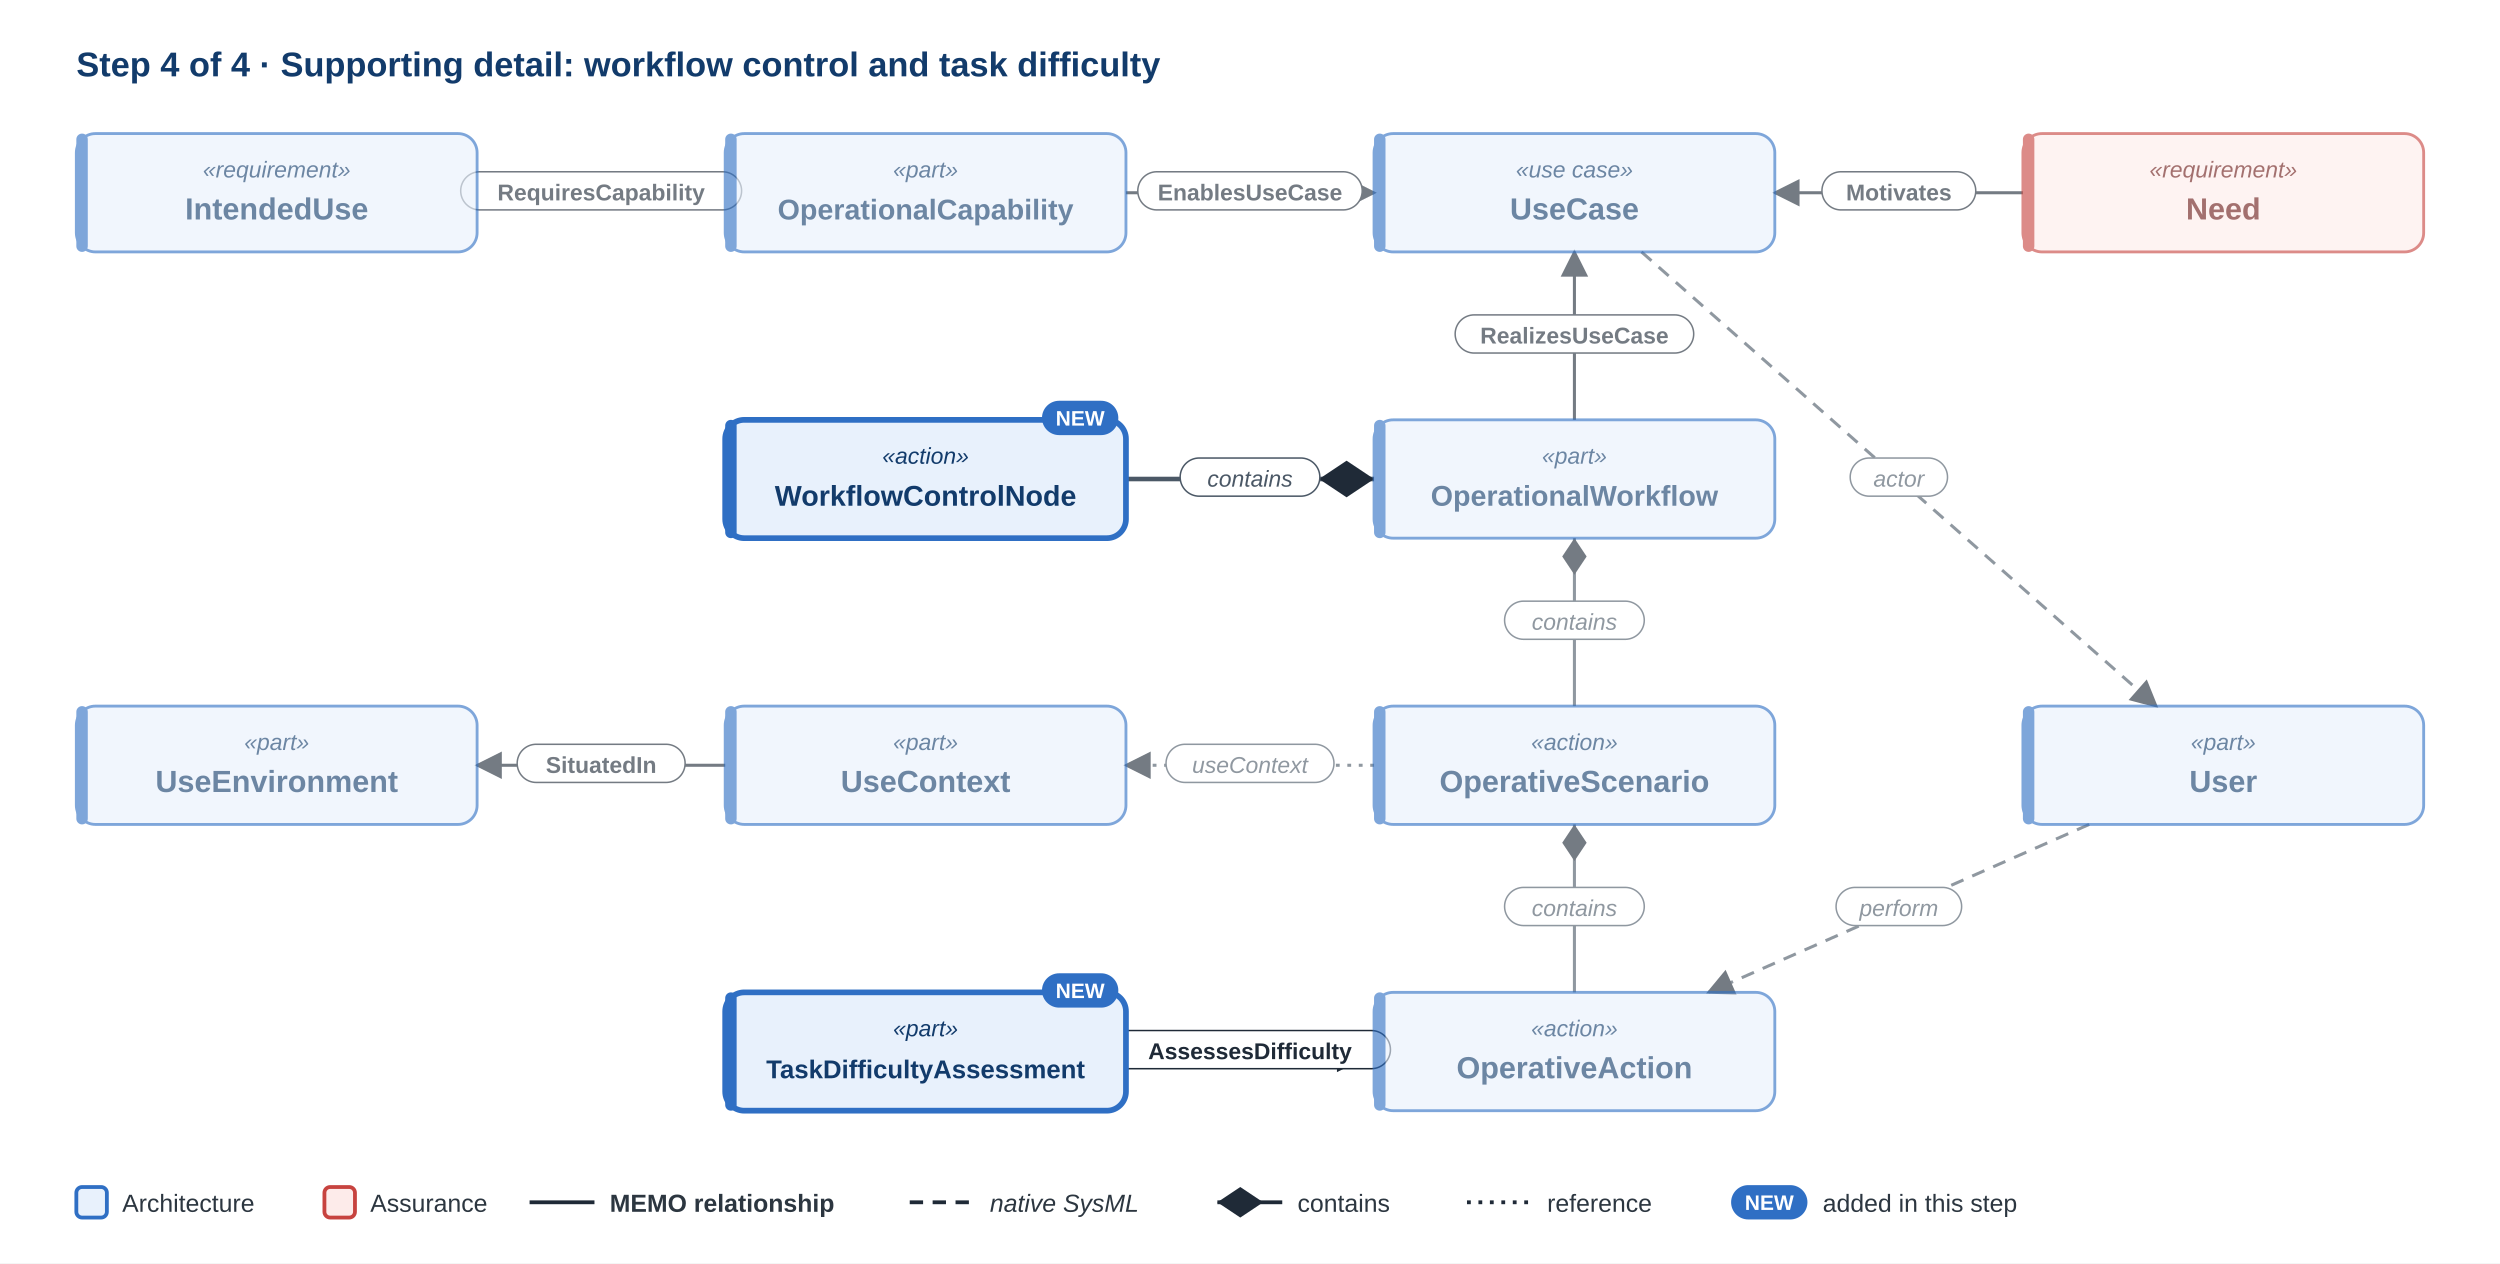
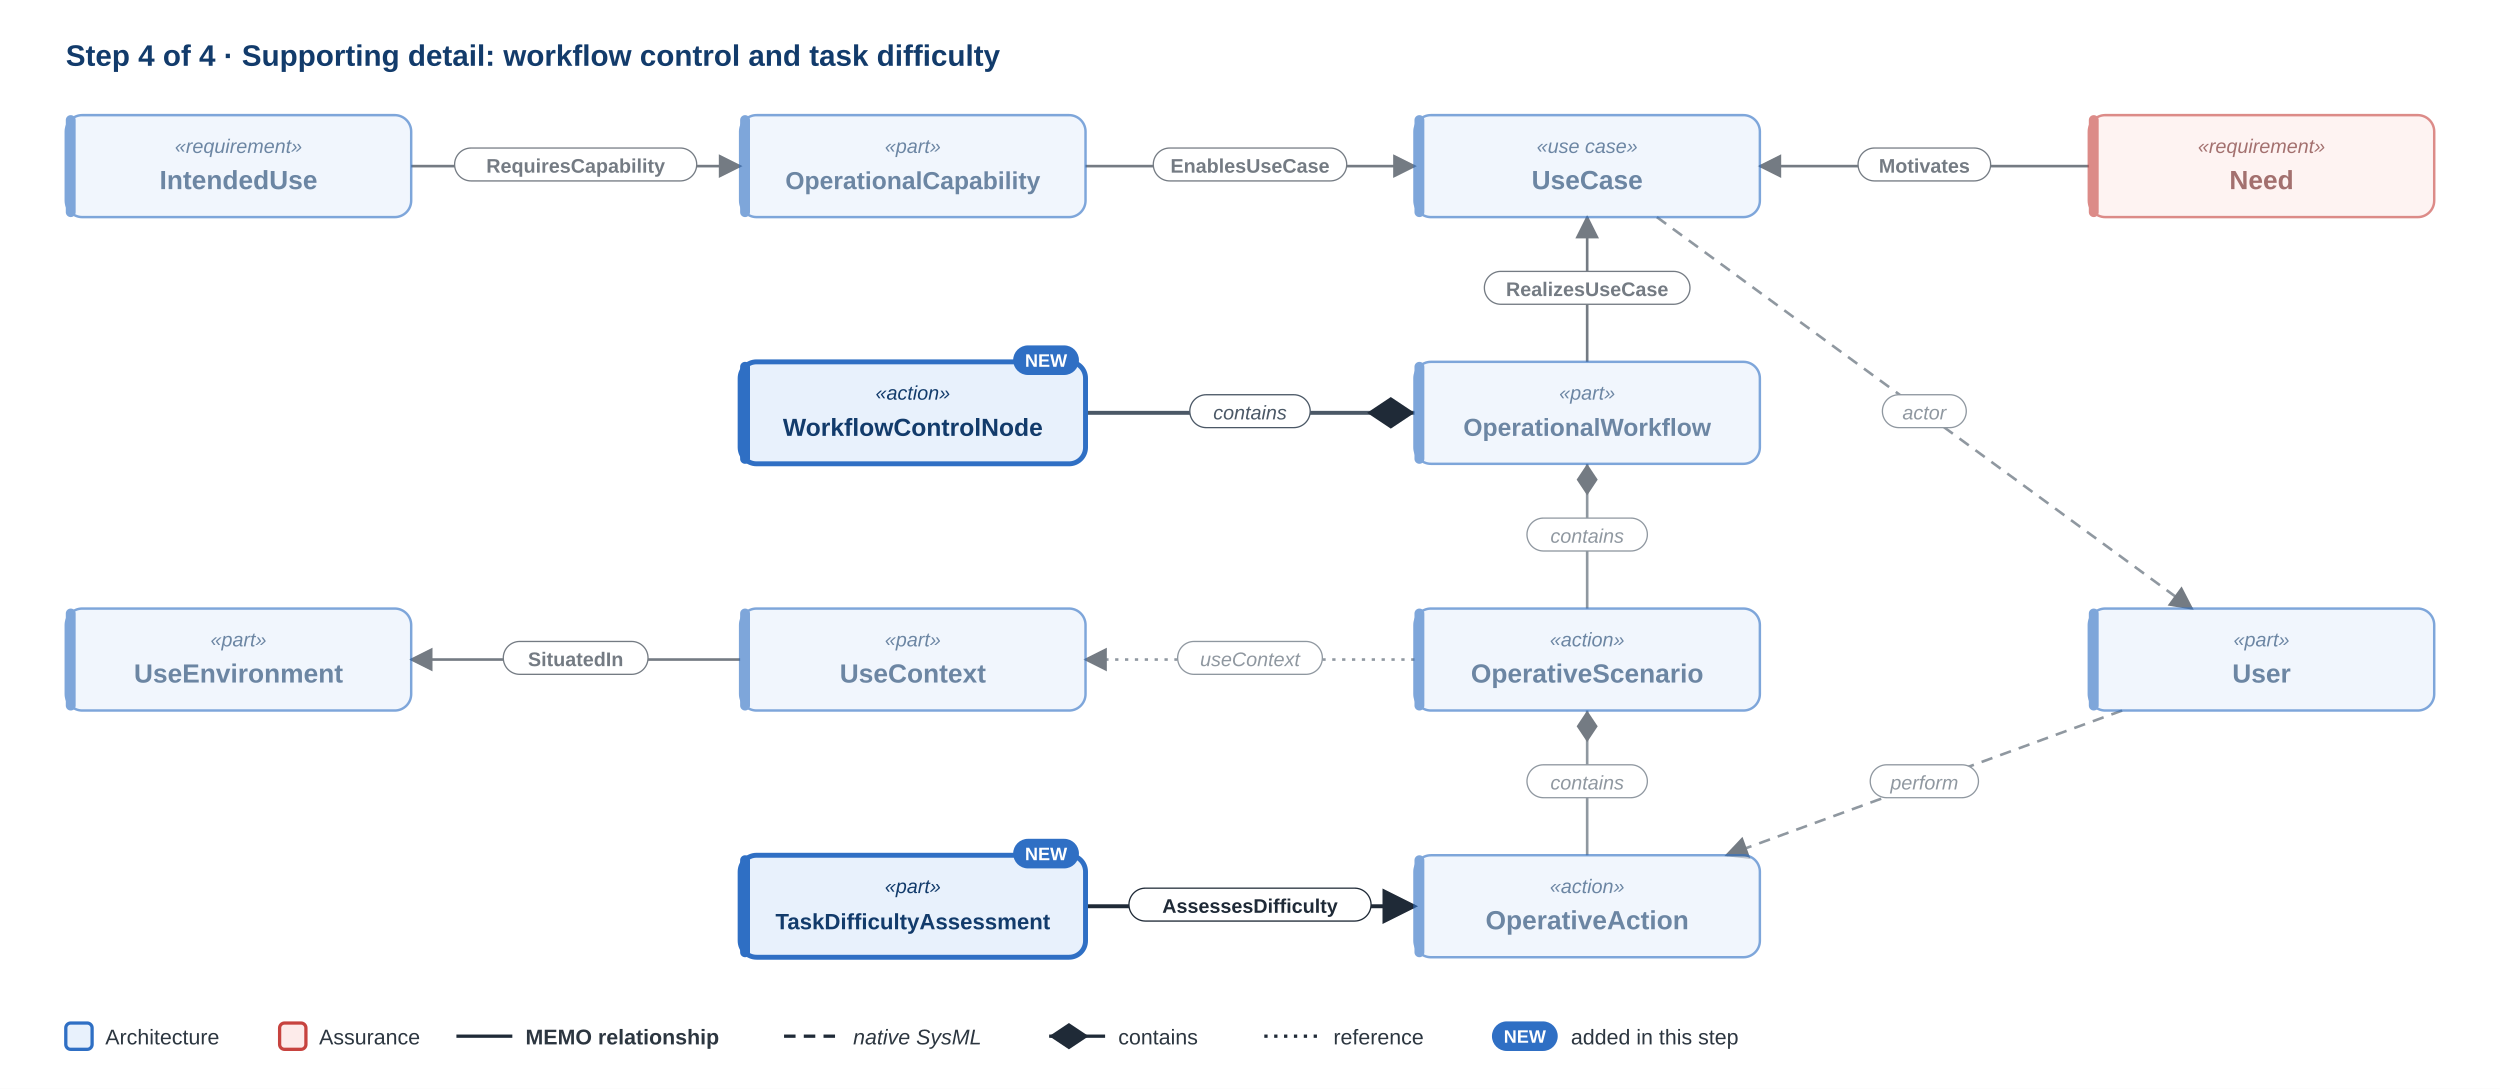
- <svg xmlns="http://www.w3.org/2000/svg" viewBox="0 0 1310 662" width="1310" height="662" font-family="Nunito, 'Segoe UI', Arial, sans-serif" role="img" aria-label="Operational layer, step 4: Supporting detail: workflow control and task difficulty">
+ <svg xmlns="http://www.w3.org/2000/svg" viewBox="0 0 1520 662" width="1520" height="662" font-family="Nunito, 'Segoe UI', Arial, sans-serif" role="img" aria-label="Operational layer, step 4: Supporting detail: workflow control and task difficulty">
  <defs>
    <marker id="arrow" viewBox="0 0 10 10" refX="9" refY="5" markerWidth="9" markerHeight="9" orient="auto-start-reverse">
      <path d="M0,0 L10,5 L0,10 z" fill="#1f2a37" />
    </marker>
    <marker id="diamond" viewBox="0 0 14 10" refX="13" refY="5" markerWidth="14" markerHeight="10" orient="auto-start-reverse">
      <path d="M1,5 L7,1 L13,5 L7,9 z" fill="#1f2a37" />
    </marker>
  </defs>
  <rect width="100%" height="100%" fill="#ffffff" />
  <text x="40" y="40" font-size="18" font-weight="800" fill="#123b6b">Step 4 of 4 · Supporting detail: workflow control and task difficulty</text>
  <g opacity="0.62">
-     <line x1="825" y1="220" x2="825" y2="132" stroke="#1f2a37" stroke-width="1.6" marker-end="url(#arrow)" />
-     <rect x="762.5" y="165" width="125" height="20" rx="10" fill="#ffffff" stroke="#1f2a37" stroke-width="0.8" />
-     <text x="825" y="180" text-anchor="middle" font-size="12" font-weight="700" fill="#1f2a37">RealizesUseCase</text>
+     <line x1="965" y1="220" x2="965" y2="132" stroke="#1f2a37" stroke-width="1.6" marker-end="url(#arrow)" />
+     <rect x="902.5" y="165" width="125" height="20" rx="10" fill="#ffffff" stroke="#1f2a37" stroke-width="0.8" />
+     <text x="965" y="180" text-anchor="middle" font-size="12" font-weight="700" fill="#1f2a37">RealizesUseCase</text>
  </g>
  <g opacity="0.62">
-     <line x1="825" y1="282" x2="825" y2="370" stroke="#4b5866" stroke-width="1.6" marker-start="url(#diamond)" />
-     <rect x="788.4" y="315" width="73.2" height="20" rx="10" fill="#ffffff" stroke="#4b5866" stroke-width="0.8" />
-     <text x="825" y="330" text-anchor="middle" font-size="12" font-style="italic" fill="#4b5866">contains</text>
+     <line x1="965" y1="282" x2="965" y2="370" stroke="#4b5866" stroke-width="1.6" marker-start="url(#diamond)" />
+     <rect x="928.4" y="315" width="73.2" height="20" rx="10" fill="#ffffff" stroke="#4b5866" stroke-width="0.8" />
+     <text x="965" y="330" text-anchor="middle" font-size="12" font-style="italic" fill="#4b5866">contains</text>
  </g>
  <g opacity="0.62">
-     <line x1="825" y1="432" x2="825" y2="520" stroke="#4b5866" stroke-width="1.6" marker-start="url(#diamond)" />
-     <rect x="788.4" y="465" width="73.2" height="20" rx="10" fill="#ffffff" stroke="#4b5866" stroke-width="0.8" />
-     <text x="825" y="480" text-anchor="middle" font-size="12" font-style="italic" fill="#4b5866">contains</text>
+     <line x1="965" y1="432" x2="965" y2="520" stroke="#4b5866" stroke-width="1.6" marker-start="url(#diamond)" />
+     <rect x="928.4" y="465" width="73.2" height="20" rx="10" fill="#ffffff" stroke="#4b5866" stroke-width="0.8" />
+     <text x="965" y="480" text-anchor="middle" font-size="12" font-style="italic" fill="#4b5866">contains</text>
  </g>
  <g opacity="0.62">
-     <line x1="860.133" y1="132" x2="1129.867" y2="370" stroke="#4b5866" stroke-width="1.6" stroke-dasharray="7 5" marker-end="url(#arrow)" />
-     <rect x="969.5" y="240" width="51" height="20" rx="10" fill="#ffffff" stroke="#4b5866" stroke-width="0.8" />
-     <text x="995" y="255" text-anchor="middle" font-size="12" font-style="italic" fill="#4b5866">actor</text>
+     <line x1="1007.367" y1="132" x2="1332.633" y2="370" stroke="#4b5866" stroke-width="1.6" stroke-dasharray="7 5" marker-end="url(#arrow)" />
+     <rect x="1144.5" y="240" width="51" height="20" rx="10" fill="#ffffff" stroke="#4b5866" stroke-width="0.8" />
+     <text x="1170" y="255" text-anchor="middle" font-size="12" font-style="italic" fill="#4b5866">actor</text>
  </g>
  <g opacity="0.62">
-     <line x1="1094.733" y1="432" x2="895.267" y2="520" stroke="#4b5866" stroke-width="1.6" stroke-dasharray="7 5" marker-end="url(#arrow)" />
-     <rect x="962.1" y="465" width="65.8" height="20" rx="10" fill="#ffffff" stroke="#4b5866" stroke-width="0.8" />
-     <text x="995" y="480" text-anchor="middle" font-size="12" font-style="italic" fill="#4b5866">perform</text>
+     <line x1="1290.267" y1="432" x2="1049.733" y2="520" stroke="#4b5866" stroke-width="1.6" stroke-dasharray="7 5" marker-end="url(#arrow)" />
+     <rect x="1137.1" y="465" width="65.8" height="20" rx="10" fill="#ffffff" stroke="#4b5866" stroke-width="0.8" />
+     <text x="1170" y="480" text-anchor="middle" font-size="12" font-style="italic" fill="#4b5866">perform</text>
  </g>
  <g opacity="0.62">
-     <line x1="1060" y1="101" x2="930" y2="101" stroke="#1f2a37" stroke-width="1.6" marker-end="url(#arrow)" />
-     <rect x="954.7" y="90" width="80.6" height="20" rx="10" fill="#ffffff" stroke="#1f2a37" stroke-width="0.8" />
-     <text x="995" y="105" text-anchor="middle" font-size="12" font-weight="700" fill="#1f2a37">Motivates</text>
+     <line x1="1270" y1="101" x2="1070" y2="101" stroke="#1f2a37" stroke-width="1.6" marker-end="url(#arrow)" />
+     <rect x="1129.7" y="90" width="80.6" height="20" rx="10" fill="#ffffff" stroke="#1f2a37" stroke-width="0.8" />
+     <text x="1170" y="105" text-anchor="middle" font-size="12" font-weight="700" fill="#1f2a37">Motivates</text>
  </g>
  <g opacity="0.62">
-     <line x1="250" y1="101" x2="380" y2="101" stroke="#1f2a37" stroke-width="1.6" marker-end="url(#arrow)" />
-     <rect x="241.4" y="90" width="147.2" height="20" rx="10" fill="#ffffff" stroke="#1f2a37" stroke-width="0.8" />
-     <text x="315" y="105" text-anchor="middle" font-size="12" font-weight="700" fill="#1f2a37">RequiresCapability</text>
+     <line x1="250" y1="101" x2="450" y2="101" stroke="#1f2a37" stroke-width="1.6" marker-end="url(#arrow)" />
+     <rect x="276.4" y="90" width="147.2" height="20" rx="10" fill="#ffffff" stroke="#1f2a37" stroke-width="0.8" />
+     <text x="350" y="105" text-anchor="middle" font-size="12" font-weight="700" fill="#1f2a37">RequiresCapability</text>
  </g>
  <g opacity="0.62">
-     <line x1="590" y1="101" x2="720" y2="101" stroke="#1f2a37" stroke-width="1.6" marker-end="url(#arrow)" />
-     <rect x="596.2" y="90" width="117.6" height="20" rx="10" fill="#ffffff" stroke="#1f2a37" stroke-width="0.8" />
-     <text x="655" y="105" text-anchor="middle" font-size="12" font-weight="700" fill="#1f2a37">EnablesUseCase</text>
+     <line x1="660" y1="101" x2="860" y2="101" stroke="#1f2a37" stroke-width="1.6" marker-end="url(#arrow)" />
+     <rect x="701.2" y="90" width="117.6" height="20" rx="10" fill="#ffffff" stroke="#1f2a37" stroke-width="0.8" />
+     <text x="760" y="105" text-anchor="middle" font-size="12" font-weight="700" fill="#1f2a37">EnablesUseCase</text>
  </g>
  <g opacity="0.62">
-     <line x1="720" y1="401" x2="590" y2="401" stroke="#4b5866" stroke-width="1.6" stroke-dasharray="2 4" marker-end="url(#arrow)" />
-     <rect x="611" y="390" width="88" height="20" rx="10" fill="#ffffff" stroke="#4b5866" stroke-width="0.8" />
-     <text x="655" y="405" text-anchor="middle" font-size="12" font-style="italic" fill="#4b5866">useContext</text>
+     <line x1="860" y1="401" x2="660" y2="401" stroke="#4b5866" stroke-width="1.6" stroke-dasharray="2 4" marker-end="url(#arrow)" />
+     <rect x="716" y="390" width="88" height="20" rx="10" fill="#ffffff" stroke="#4b5866" stroke-width="0.8" />
+     <text x="760" y="405" text-anchor="middle" font-size="12" font-style="italic" fill="#4b5866">useContext</text>
  </g>
  <g opacity="0.62">
-     <line x1="380" y1="401" x2="250" y2="401" stroke="#1f2a37" stroke-width="1.6" marker-end="url(#arrow)" />
-     <rect x="271" y="390" width="88" height="20" rx="10" fill="#ffffff" stroke="#1f2a37" stroke-width="0.8" />
-     <text x="315" y="405" text-anchor="middle" font-size="12" font-weight="700" fill="#1f2a37">SituatedIn</text>
+     <line x1="450" y1="401" x2="250" y2="401" stroke="#1f2a37" stroke-width="1.6" marker-end="url(#arrow)" />
+     <rect x="306" y="390" width="88" height="20" rx="10" fill="#ffffff" stroke="#1f2a37" stroke-width="0.8" />
+     <text x="350" y="405" text-anchor="middle" font-size="12" font-weight="700" fill="#1f2a37">SituatedIn</text>
  </g>
  <g opacity="1">
-     <line x1="720" y1="251" x2="590" y2="251" stroke="#4b5866" stroke-width="2.4" marker-start="url(#diamond)" />
-     <rect x="618.4" y="240" width="73.2" height="20" rx="10" fill="#ffffff" stroke="#4b5866" stroke-width="0.8" />
-     <text x="655" y="255" text-anchor="middle" font-size="12" font-style="italic" fill="#4b5866">contains</text>
+     <line x1="860" y1="251" x2="660" y2="251" stroke="#4b5866" stroke-width="2.4" marker-start="url(#diamond)" />
+     <rect x="723.4" y="240" width="73.2" height="20" rx="10" fill="#ffffff" stroke="#4b5866" stroke-width="0.8" />
+     <text x="760" y="255" text-anchor="middle" font-size="12" font-style="italic" fill="#4b5866">contains</text>
  </g>
  <g opacity="1">
-     <line x1="590" y1="551" x2="720" y2="551" stroke="#1f2a37" stroke-width="2.4" marker-end="url(#arrow)" />
-     <rect x="581.4" y="540" width="147.2" height="20" rx="10" fill="#ffffff" stroke="#1f2a37" stroke-width="0.8" />
-     <text x="655" y="555" text-anchor="middle" font-size="12" font-weight="700" fill="#1f2a37">AssessesDifficulty</text>
+     <line x1="660" y1="551" x2="860" y2="551" stroke="#1f2a37" stroke-width="2.4" marker-end="url(#arrow)" />
+     <rect x="686.4" y="540" width="147.2" height="20" rx="10" fill="#ffffff" stroke="#1f2a37" stroke-width="0.8" />
+     <text x="760" y="555" text-anchor="middle" font-size="12" font-weight="700" fill="#1f2a37">AssessesDifficulty</text>
  </g>
  <g opacity="0.62">
-     <rect x="720" y="70" width="210" height="62" rx="10" fill="#e8f1fc" stroke="#2f6fc4" stroke-width="1.5" />
-     <rect x="720" y="70" width="6" height="62" rx="3" fill="#2f6fc4" />
-     <text x="825" y="93" text-anchor="middle" font-size="12" fill="#123b6b" font-style="italic">«use case»</text>
-     <text x="825" y="115" text-anchor="middle" font-size="16" font-weight="700" fill="#123b6b">UseCase</text>
+     <rect x="860" y="70" width="210" height="62" rx="10" fill="#e8f1fc" stroke="#2f6fc4" stroke-width="1.5" />
+     <rect x="860" y="70" width="6" height="62" rx="3" fill="#2f6fc4" />
+     <text x="965" y="93" text-anchor="middle" font-size="12" fill="#123b6b" font-style="italic">«use case»</text>
+     <text x="965" y="115" text-anchor="middle" font-size="16" font-weight="700" fill="#123b6b">UseCase</text>
  </g>
  <g opacity="0.62">
-     <rect x="720" y="220" width="210" height="62" rx="10" fill="#e8f1fc" stroke="#2f6fc4" stroke-width="1.5" />
-     <rect x="720" y="220" width="6" height="62" rx="3" fill="#2f6fc4" />
-     <text x="825" y="243" text-anchor="middle" font-size="12" fill="#123b6b" font-style="italic">«part»</text>
-     <text x="825" y="265" text-anchor="middle" font-size="15" font-weight="700" fill="#123b6b">OperationalWorkflow</text>
+     <rect x="860" y="220" width="210" height="62" rx="10" fill="#e8f1fc" stroke="#2f6fc4" stroke-width="1.5" />
+     <rect x="860" y="220" width="6" height="62" rx="3" fill="#2f6fc4" />
+     <text x="965" y="243" text-anchor="middle" font-size="12" fill="#123b6b" font-style="italic">«part»</text>
+     <text x="965" y="265" text-anchor="middle" font-size="15" font-weight="700" fill="#123b6b">OperationalWorkflow</text>
  </g>
  <g opacity="0.62">
-     <rect x="720" y="370" width="210" height="62" rx="10" fill="#e8f1fc" stroke="#2f6fc4" stroke-width="1.5" />
-     <rect x="720" y="370" width="6" height="62" rx="3" fill="#2f6fc4" />
-     <text x="825" y="393" text-anchor="middle" font-size="12" fill="#123b6b" font-style="italic">«action»</text>
-     <text x="825" y="415" text-anchor="middle" font-size="16" font-weight="700" fill="#123b6b">OperativeScenario</text>
+     <rect x="860" y="370" width="210" height="62" rx="10" fill="#e8f1fc" stroke="#2f6fc4" stroke-width="1.5" />
+     <rect x="860" y="370" width="6" height="62" rx="3" fill="#2f6fc4" />
+     <text x="965" y="393" text-anchor="middle" font-size="12" fill="#123b6b" font-style="italic">«action»</text>
+     <text x="965" y="415" text-anchor="middle" font-size="16" font-weight="700" fill="#123b6b">OperativeScenario</text>
  </g>
  <g opacity="0.62">
-     <rect x="720" y="520" width="210" height="62" rx="10" fill="#e8f1fc" stroke="#2f6fc4" stroke-width="1.5" />
-     <rect x="720" y="520" width="6" height="62" rx="3" fill="#2f6fc4" />
-     <text x="825" y="543" text-anchor="middle" font-size="12" fill="#123b6b" font-style="italic">«action»</text>
-     <text x="825" y="565" text-anchor="middle" font-size="16" font-weight="700" fill="#123b6b">OperativeAction</text>
+     <rect x="860" y="520" width="210" height="62" rx="10" fill="#e8f1fc" stroke="#2f6fc4" stroke-width="1.5" />
+     <rect x="860" y="520" width="6" height="62" rx="3" fill="#2f6fc4" />
+     <text x="965" y="543" text-anchor="middle" font-size="12" fill="#123b6b" font-style="italic">«action»</text>
+     <text x="965" y="565" text-anchor="middle" font-size="16" font-weight="700" fill="#123b6b">OperativeAction</text>
  </g>
  <g opacity="0.62">
-     <rect x="1060" y="370" width="210" height="62" rx="10" fill="#e8f1fc" stroke="#2f6fc4" stroke-width="1.5" />
-     <rect x="1060" y="370" width="6" height="62" rx="3" fill="#2f6fc4" />
-     <text x="1165" y="393" text-anchor="middle" font-size="12" fill="#123b6b" font-style="italic">«part»</text>
-     <text x="1165" y="415" text-anchor="middle" font-size="16" font-weight="700" fill="#123b6b">User</text>
+     <rect x="1270" y="370" width="210" height="62" rx="10" fill="#e8f1fc" stroke="#2f6fc4" stroke-width="1.5" />
+     <rect x="1270" y="370" width="6" height="62" rx="3" fill="#2f6fc4" />
+     <text x="1375" y="393" text-anchor="middle" font-size="12" fill="#123b6b" font-style="italic">«part»</text>
+     <text x="1375" y="415" text-anchor="middle" font-size="16" font-weight="700" fill="#123b6b">User</text>
  </g>
  <g opacity="0.62">
-     <rect x="1060" y="70" width="210" height="62" rx="10" fill="#fdebea" stroke="#c7433f" stroke-width="1.5" />
-     <rect x="1060" y="70" width="6" height="62" rx="3" fill="#c7433f" />
-     <text x="1165" y="93" text-anchor="middle" font-size="12" fill="#6b1916" font-style="italic">«requirement»</text>
-     <text x="1165" y="115" text-anchor="middle" font-size="16" font-weight="700" fill="#6b1916">Need</text>
+     <rect x="1270" y="70" width="210" height="62" rx="10" fill="#fdebea" stroke="#c7433f" stroke-width="1.5" />
+     <rect x="1270" y="70" width="6" height="62" rx="3" fill="#c7433f" />
+     <text x="1375" y="93" text-anchor="middle" font-size="12" fill="#6b1916" font-style="italic">«requirement»</text>
+     <text x="1375" y="115" text-anchor="middle" font-size="16" font-weight="700" fill="#6b1916">Need</text>
  </g>
  <g opacity="0.62">
    <rect x="40" y="70" width="210" height="62" rx="10" fill="#e8f1fc" stroke="#2f6fc4" stroke-width="1.5" />
    <rect x="40" y="70" width="6" height="62" rx="3" fill="#2f6fc4" />
    <text x="145" y="93" text-anchor="middle" font-size="12" fill="#123b6b" font-style="italic">«requirement»</text>
    <text x="145" y="115" text-anchor="middle" font-size="16" font-weight="700" fill="#123b6b">IntendedUse</text>
  </g>
  <g opacity="0.62">
-     <rect x="380" y="70" width="210" height="62" rx="10" fill="#e8f1fc" stroke="#2f6fc4" stroke-width="1.5" />
-     <rect x="380" y="70" width="6" height="62" rx="3" fill="#2f6fc4" />
-     <text x="485" y="93" text-anchor="middle" font-size="12" fill="#123b6b" font-style="italic">«part»</text>
-     <text x="485" y="115" text-anchor="middle" font-size="15" font-weight="700" fill="#123b6b">OperationalCapability</text>
+     <rect x="450" y="70" width="210" height="62" rx="10" fill="#e8f1fc" stroke="#2f6fc4" stroke-width="1.5" />
+     <rect x="450" y="70" width="6" height="62" rx="3" fill="#2f6fc4" />
+     <text x="555" y="93" text-anchor="middle" font-size="12" fill="#123b6b" font-style="italic">«part»</text>
+     <text x="555" y="115" text-anchor="middle" font-size="15" font-weight="700" fill="#123b6b">OperationalCapability</text>
  </g>
  <g opacity="0.62">
-     <rect x="380" y="370" width="210" height="62" rx="10" fill="#e8f1fc" stroke="#2f6fc4" stroke-width="1.5" />
-     <rect x="380" y="370" width="6" height="62" rx="3" fill="#2f6fc4" />
-     <text x="485" y="393" text-anchor="middle" font-size="12" fill="#123b6b" font-style="italic">«part»</text>
-     <text x="485" y="415" text-anchor="middle" font-size="16" font-weight="700" fill="#123b6b">UseContext</text>
+     <rect x="450" y="370" width="210" height="62" rx="10" fill="#e8f1fc" stroke="#2f6fc4" stroke-width="1.5" />
+     <rect x="450" y="370" width="6" height="62" rx="3" fill="#2f6fc4" />
+     <text x="555" y="393" text-anchor="middle" font-size="12" fill="#123b6b" font-style="italic">«part»</text>
+     <text x="555" y="415" text-anchor="middle" font-size="16" font-weight="700" fill="#123b6b">UseContext</text>
  </g>
  <g opacity="0.62">
    <rect x="40" y="370" width="210" height="62" rx="10" fill="#e8f1fc" stroke="#2f6fc4" stroke-width="1.5" />
    <rect x="40" y="370" width="6" height="62" rx="3" fill="#2f6fc4" />
    <text x="145" y="393" text-anchor="middle" font-size="12" fill="#123b6b" font-style="italic">«part»</text>
    <text x="145" y="415" text-anchor="middle" font-size="16" font-weight="700" fill="#123b6b">UseEnvironment</text>
  </g>
  <g opacity="1">
-     <rect x="380" y="220" width="210" height="62" rx="10" fill="#e8f1fc" stroke="#2f6fc4" stroke-width="3" />
-     <rect x="380" y="220" width="6" height="62" rx="3" fill="#2f6fc4" />
-     <text x="485" y="243" text-anchor="middle" font-size="12" fill="#123b6b" font-style="italic">«action»</text>
-     <text x="485" y="265" text-anchor="middle" font-size="15" font-weight="700" fill="#123b6b">WorkflowControlNode</text>
-     <rect x="546" y="210" width="40" height="18" rx="9" fill="#2f6fc4" />
-     <text x="566" y="223" text-anchor="middle" font-size="11" font-weight="700" fill="#ffffff">NEW</text>
+     <rect x="450" y="220" width="210" height="62" rx="10" fill="#e8f1fc" stroke="#2f6fc4" stroke-width="3" />
+     <rect x="450" y="220" width="6" height="62" rx="3" fill="#2f6fc4" />
+     <text x="555" y="243" text-anchor="middle" font-size="12" fill="#123b6b" font-style="italic">«action»</text>
+     <text x="555" y="265" text-anchor="middle" font-size="15" font-weight="700" fill="#123b6b">WorkflowControlNode</text>
+     <rect x="616" y="210" width="40" height="18" rx="9" fill="#2f6fc4" />
+     <text x="636" y="223" text-anchor="middle" font-size="11" font-weight="700" fill="#ffffff">NEW</text>
  </g>
  <g opacity="1">
-     <rect x="380" y="520" width="210" height="62" rx="10" fill="#e8f1fc" stroke="#2f6fc4" stroke-width="3" />
-     <rect x="380" y="520" width="6" height="62" rx="3" fill="#2f6fc4" />
-     <text x="485" y="543" text-anchor="middle" font-size="12" fill="#123b6b" font-style="italic">«part»</text>
-     <text x="485" y="565" text-anchor="middle" font-size="13.5" font-weight="700" fill="#123b6b">TaskDifficultyAssessment</text>
-     <rect x="546" y="510" width="40" height="18" rx="9" fill="#2f6fc4" />
-     <text x="566" y="523" text-anchor="middle" font-size="11" font-weight="700" fill="#ffffff">NEW</text>
+     <rect x="450" y="520" width="210" height="62" rx="10" fill="#e8f1fc" stroke="#2f6fc4" stroke-width="3" />
+     <rect x="450" y="520" width="6" height="62" rx="3" fill="#2f6fc4" />
+     <text x="555" y="543" text-anchor="middle" font-size="12" fill="#123b6b" font-style="italic">«part»</text>
+     <text x="555" y="565" text-anchor="middle" font-size="13.5" font-weight="700" fill="#123b6b">TaskDifficultyAssessment</text>
+     <rect x="616" y="510" width="40" height="18" rx="9" fill="#2f6fc4" />
+     <text x="636" y="523" text-anchor="middle" font-size="11" font-weight="700" fill="#ffffff">NEW</text>
  </g>
  <rect x="40" y="622" width="16" height="16" rx="3" fill="#e8f1fc" stroke="#2f6fc4" stroke-width="2" />
  <text x="64" y="635" font-size="13" fill="#2c3640">Architecture</text>
  <rect x="170" y="622" width="16" height="16" rx="3" fill="#fdebea" stroke="#c7433f" stroke-width="2" />
  <text x="194" y="635" font-size="13" fill="#2c3640">Assurance</text>
  <line x1="277.5" y1="630" x2="311.5" y2="630" stroke="#1f2a37" stroke-width="2" />
  <text x="319.5" y="635" font-size="13" fill="#2c3640">
    <tspan font-weight="700">MEMO relationship</tspan>
  </text>
  <line x1="476.7" y1="630" x2="510.7" y2="630" stroke="#1f2a37" stroke-width="2" stroke-dasharray="7 5" />
  <text x="518.7" y="635" font-size="13" fill="#2c3640">
    <tspan font-style="italic">native SysML</tspan>
  </text>
  <line x1="637.9" y1="630" x2="671.9" y2="630" stroke="#1f2a37" stroke-width="2" marker-start="url(#diamond)" />
  <text x="679.9" y="635" font-size="13" fill="#2c3640">contains</text>
  <line x1="768.7" y1="630" x2="802.7" y2="630" stroke="#1f2a37" stroke-width="2" stroke-dasharray="2 4" />
  <text x="810.7" y="635" font-size="13" fill="#2c3640">reference</text>
  <rect x="907.1" y="621" width="40" height="18" rx="9" fill="#2f6fc4" />
  <text x="927.1" y="634" text-anchor="middle" font-size="11" font-weight="700" fill="#ffffff">NEW</text>
  <text x="955.1" y="635" font-size="13" fill="#2c3640">added in this step</text>
</svg>
